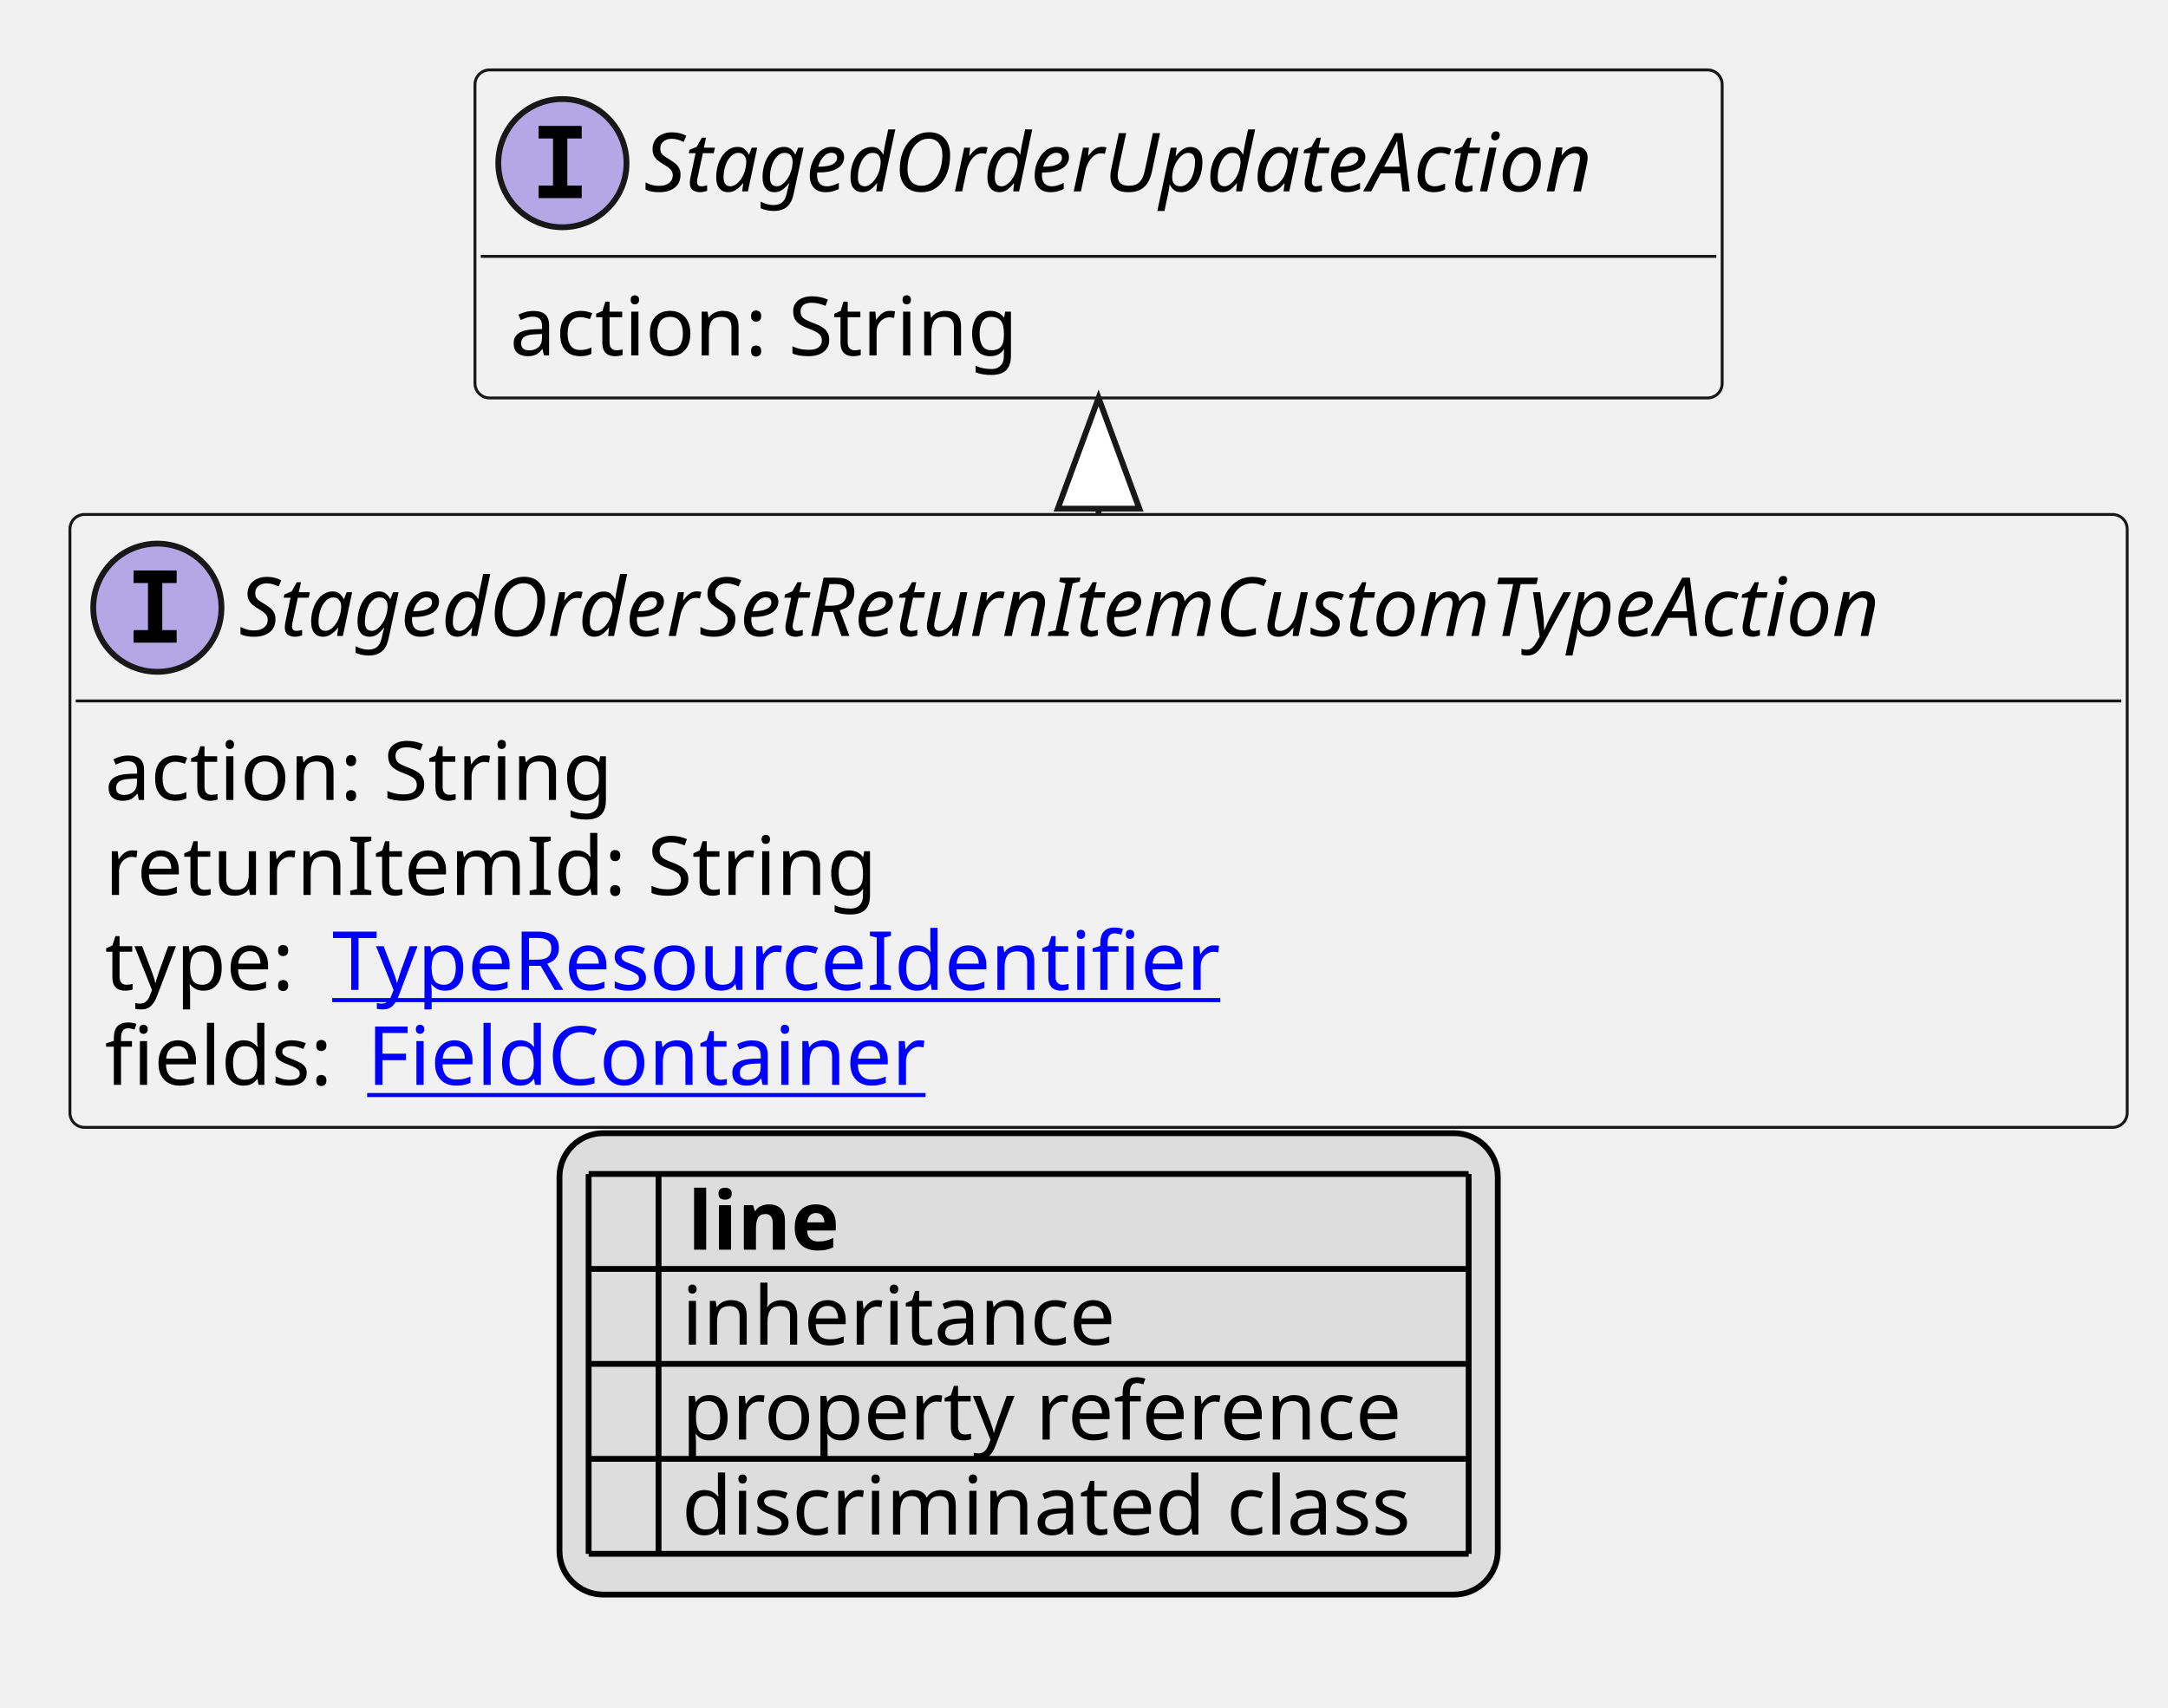
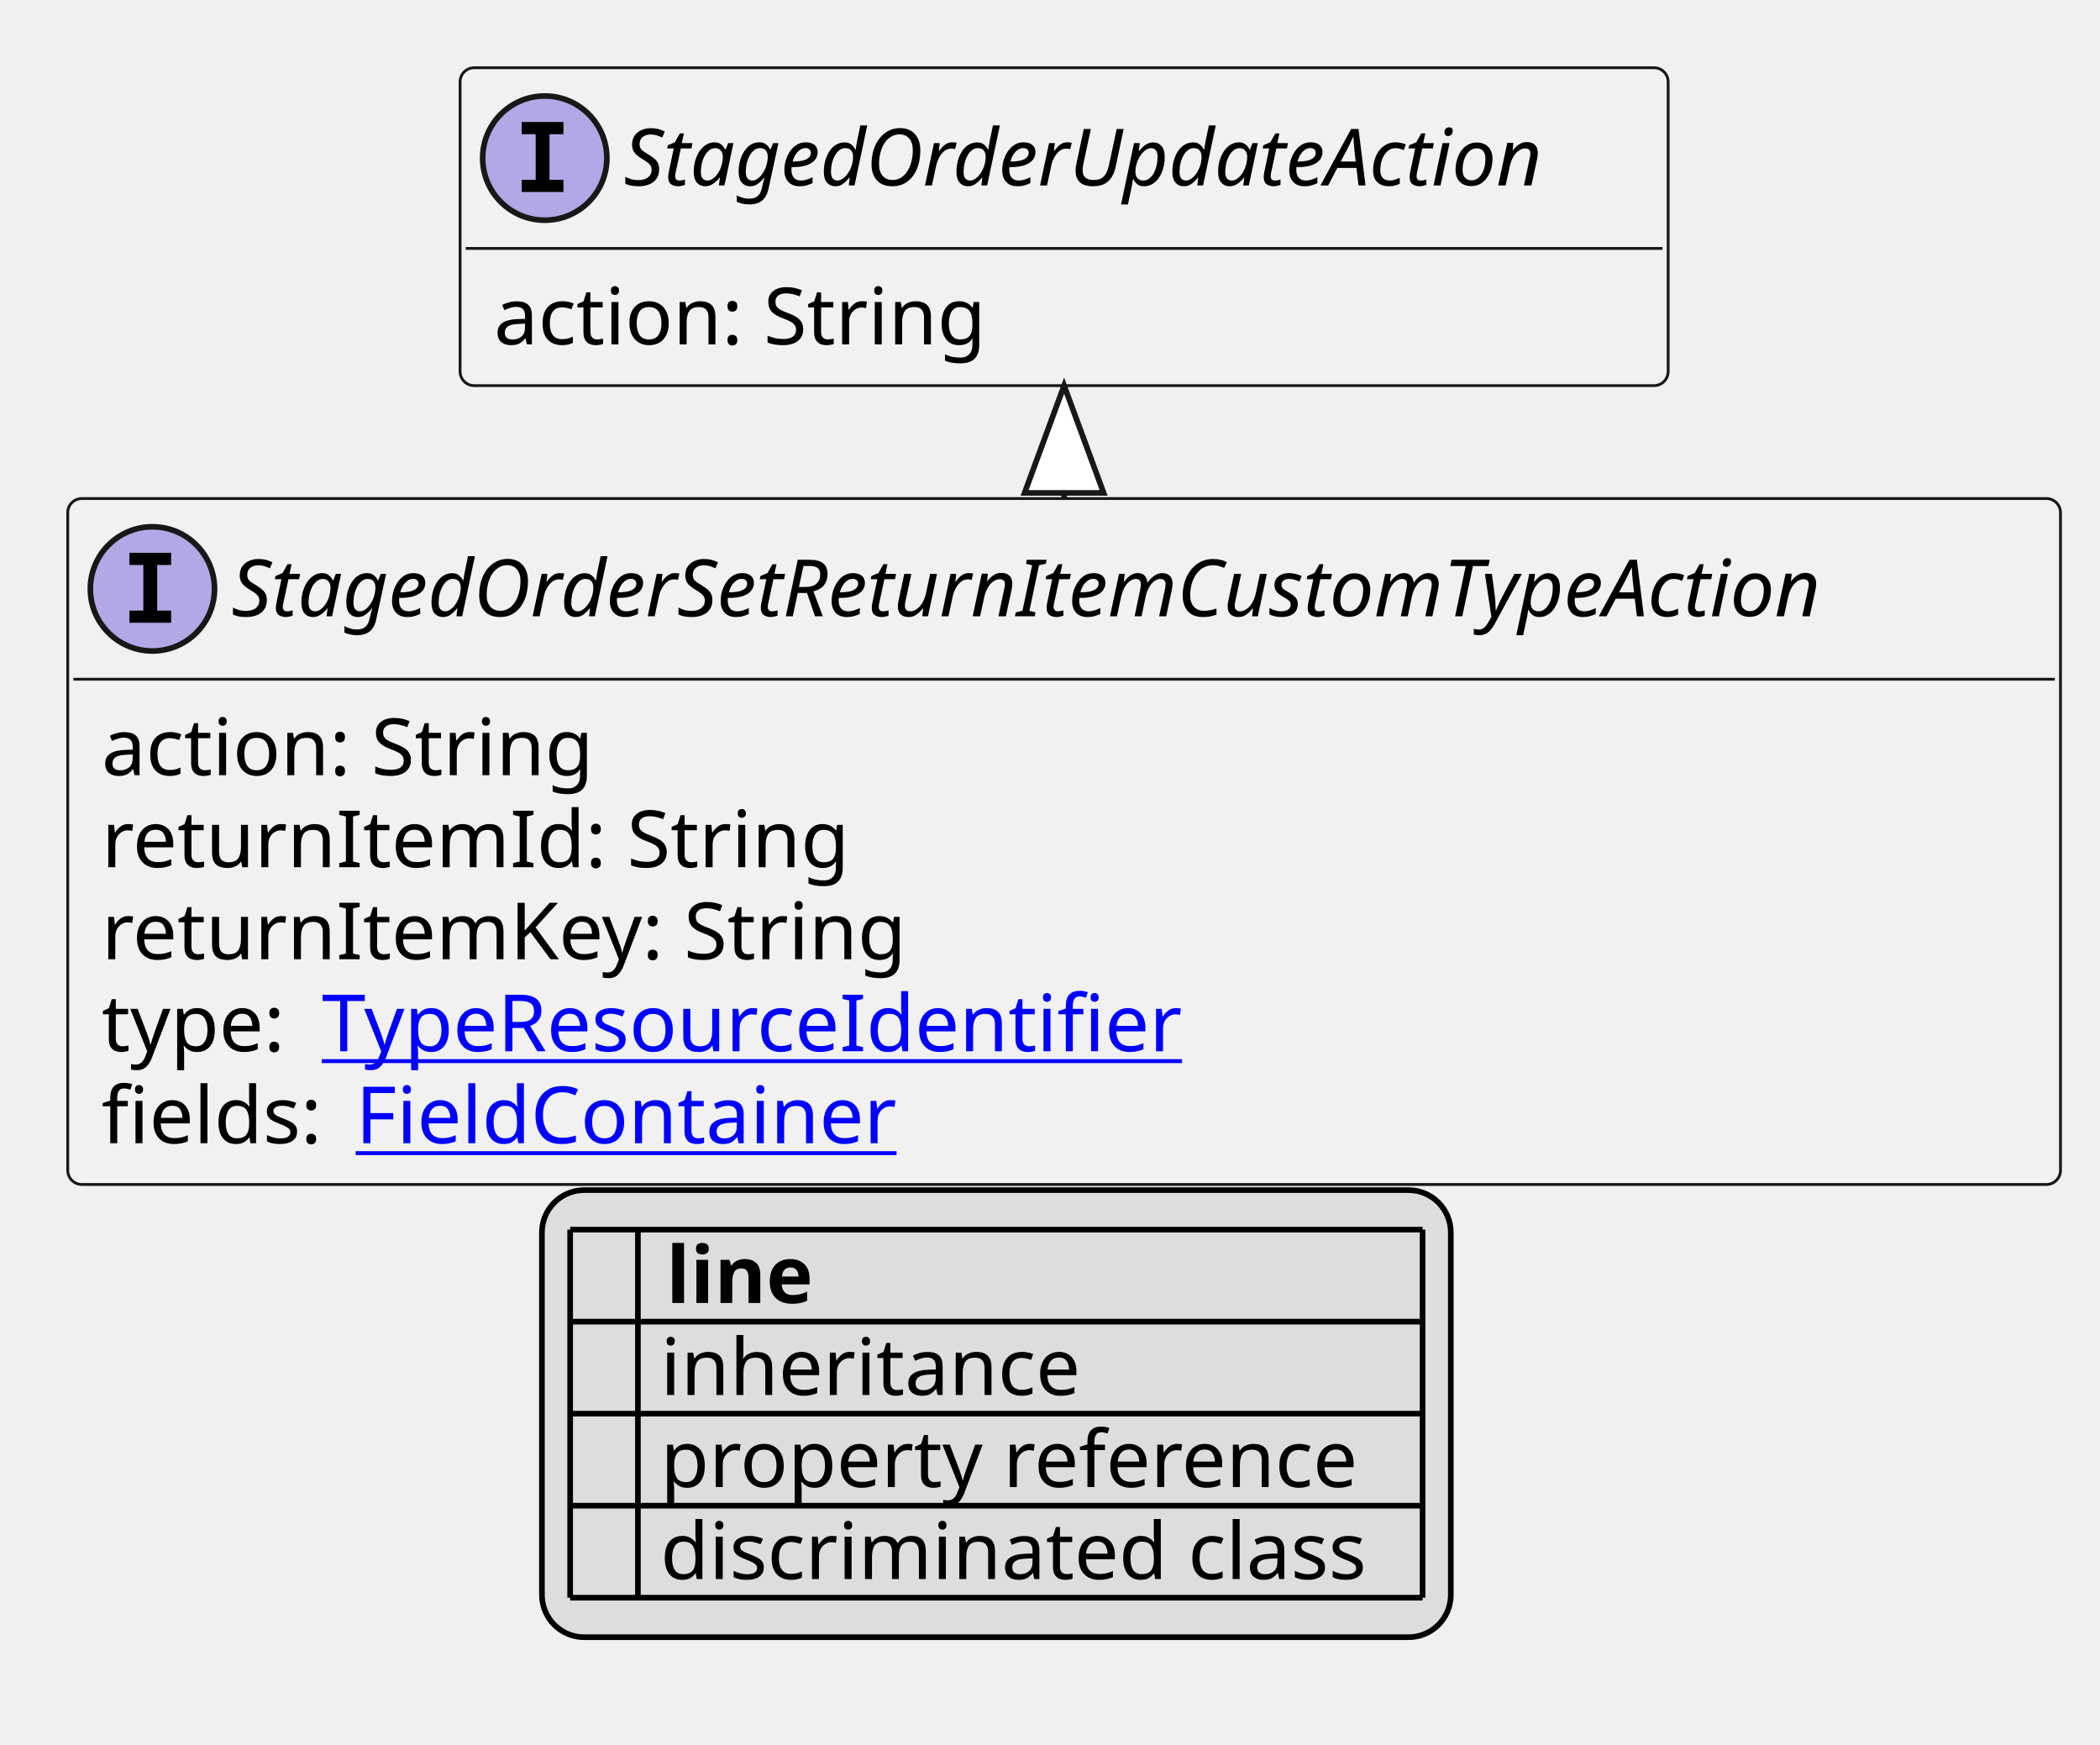
- <svg xmlns="http://www.w3.org/2000/svg" xmlns:xlink="http://www.w3.org/1999/xlink" contentStyleType="text/css" height="293px" preserveAspectRatio="none" style="width:372px;height:293px;background:#FFFFFF;" version="1.1" viewBox="0 0 372 293" width="372px" zoomAndPan="magnify">
+ <svg xmlns="http://www.w3.org/2000/svg" xmlns:xlink="http://www.w3.org/1999/xlink" contentStyleType="text/css" height="309px" preserveAspectRatio="none" style="width:372px;height:309px;background:#FFFFFF;" version="1.1" viewBox="0 0 372 309" width="372px" zoomAndPan="magnify">
  <defs>
-     <filter height="1" id="b1iynyntxv4vnh0" width="1" x="0" y="0">
+     <filter height="1" id="b15b8t0r5bb80r0" width="1" x="0" y="0">
      <feFlood flood-color="#000000" result="flood" />
      <feComposite in="SourceGraphic" in2="flood" operator="over" />
    </filter>
-     <filter height="1" id="b1iynyntxv4vnh1" width="1" x="0" y="0">
+     <filter height="1" id="b15b8t0r5bb80r1" width="1" x="0" y="0">
      <feFlood flood-color="#008000" result="flood" />
      <feComposite in="SourceGraphic" in2="flood" operator="over" />
    </filter>
-     <filter height="1" id="b1iynyntxv4vnh2" width="1" x="0" y="0">
+     <filter height="1" id="b15b8t0r5bb80r2" width="1" x="0" y="0">
      <feFlood flood-color="#0000FF" result="flood" />
      <feComposite in="SourceGraphic" in2="flood" operator="over" />
    </filter>
  </defs>
  <g>
    <a href="StagedOrderSetReturnItemCustomTypeAction.svg" target="_top" title="StagedOrderSetReturnItemCustomTypeAction.svg" xlink:actuate="onRequest" xlink:href="StagedOrderSetReturnItemCustomTypeAction.svg" xlink:show="new" xlink:title="StagedOrderSetReturnItemCustomTypeAction.svg" xlink:type="simple">
      <g id="elem_StagedOrderSetReturnItemCustomTypeAction">
-         <rect codeLine="10" fill="#F1F1F1" height="105.188" id="StagedOrderSetReturnItemCustomTypeAction" rx="2.5" ry="2.5" style="stroke:#181818;stroke-width:0.5;" width="353" x="12" y="88.297" />
+         <rect codeLine="10" fill="#F1F1F1" height="121.484" id="StagedOrderSetReturnItemCustomTypeAction" rx="2.5" ry="2.5" style="stroke:#181818;stroke-width:0.5;" width="353" x="12" y="88.297" />
        <ellipse cx="27" cy="104.297" fill="#B4A7E5" rx="11" ry="11" style="stroke:#181818;stroke-width:1.0;" />
        <path d="M22.922,100.062 L22.922,97.906 L30.312,97.906 L30.312,100.062 L27.844,100.062 L27.844,108.141 L30.312,108.141 L30.312,110.297 L22.922,110.297 L22.922,108.141 L25.391,108.141 L25.391,100.062 L22.922,100.062 Z " fill="#000000" />
        <text fill="#000000" font-family="sans-serif" font-size="14" font-style="italic" lengthAdjust="spacing" textLength="321" x="41" y="109.144">StagedOrderSetReturnItemCustomTypeAction</text>
        <line style="stroke:#181818;stroke-width:0.5;" x1="13" x2="364" y1="120.297" y2="120.297" />
        <text fill="#000000" font-family="sans-serif" font-size="14" lengthAdjust="spacing" textLength="91" x="18" y="137.292">action: String</text>
        <text fill="#000000" font-family="sans-serif" font-size="14" lengthAdjust="spacing" textLength="133" x="18" y="153.589">returnItemId: String</text>
-         <text fill="#000000" font-family="sans-serif" font-size="14" lengthAdjust="spacing" textLength="35" x="18" y="169.886">type:</text>
+         <text fill="#000000" font-family="sans-serif" font-size="14" lengthAdjust="spacing" textLength="146" x="18" y="169.886">returnItemKey: String</text>
+         <text fill="#000000" font-family="sans-serif" font-size="14" lengthAdjust="spacing" textLength="35" x="18" y="186.183">type:</text>
        <a href="TypeResourceIdentifier.svg" target="_top" title="TypeResourceIdentifier.svg" xlink:actuate="onRequest" xlink:href="TypeResourceIdentifier.svg" xlink:show="new" xlink:title="TypeResourceIdentifier.svg" xlink:type="simple">
-           <text fill="#0000FF" font-family="sans-serif" font-size="14" lengthAdjust="spacing" text-decoration="underline" textLength="160" x="57" y="169.886">TypeResourceIdentifier</text>
+           <text fill="#0000FF" font-family="sans-serif" font-size="14" lengthAdjust="spacing" text-decoration="underline" textLength="160" x="57" y="186.183">TypeResourceIdentifier</text>
        </a>
-         <text fill="#000000" font-family="sans-serif" font-size="14" lengthAdjust="spacing" textLength="41" x="18" y="186.183">fields:</text>
+         <text fill="#000000" font-family="sans-serif" font-size="14" lengthAdjust="spacing" textLength="41" x="18" y="202.48">fields:</text>
        <a href="FieldContainer.svg" target="_top" title="FieldContainer.svg" xlink:actuate="onRequest" xlink:href="FieldContainer.svg" xlink:show="new" xlink:title="FieldContainer.svg" xlink:type="simple">
-           <text fill="#0000FF" font-family="sans-serif" font-size="14" lengthAdjust="spacing" text-decoration="underline" textLength="99" x="63" y="186.183">FieldContainer</text>
+           <text fill="#0000FF" font-family="sans-serif" font-size="14" lengthAdjust="spacing" text-decoration="underline" textLength="99" x="63" y="202.48">FieldContainer</text>
        </a>
      </g>
    </a>
    <a href="StagedOrderUpdateAction.svg" target="_top" title="StagedOrderUpdateAction.svg" xlink:actuate="onRequest" xlink:href="StagedOrderUpdateAction.svg" xlink:show="new" xlink:title="StagedOrderUpdateAction.svg" xlink:type="simple">
      <g id="elem_StagedOrderUpdateAction">
-         <rect codeLine="16" fill="#F1F1F1" height="56.297" id="StagedOrderUpdateAction" rx="2.5" ry="2.5" style="stroke:#181818;stroke-width:0.5;" width="214" x="81.5" y="12" />
+         <rect codeLine="17" fill="#F1F1F1" height="56.297" id="StagedOrderUpdateAction" rx="2.5" ry="2.5" style="stroke:#181818;stroke-width:0.5;" width="214" x="81.5" y="12" />
        <ellipse cx="96.5" cy="28" fill="#B4A7E5" rx="11" ry="11" style="stroke:#181818;stroke-width:1.0;" />
        <path d="M92.422,23.766 L92.422,21.609 L99.812,21.609 L99.812,23.766 L97.344,23.766 L97.344,31.844 L99.812,31.844 L99.812,34 L92.422,34 L92.422,31.844 L94.891,31.844 L94.891,23.766 L92.422,23.766 Z " fill="#000000" />
        <text fill="#000000" font-family="sans-serif" font-size="14" font-style="italic" lengthAdjust="spacing" textLength="182" x="110.5" y="32.847">StagedOrderUpdateAction</text>
        <line style="stroke:#181818;stroke-width:0.5;" x1="82.5" x2="294.5" y1="44" y2="44" />
        <text fill="#000000" font-family="sans-serif" font-size="14" lengthAdjust="spacing" textLength="91" x="87.5" y="60.995">action: String</text>
      </g>
    </a>
    <line style="stroke:#181818;stroke-width:1.0;" x1="188.5" x2="188.5" y1="68.297" y2="88.297" />
    <polygon fill="#FFFFFF" points="188.5,68.297,181.5,87.297,195.5,87.297,188.5,68.297" style="stroke:#181818;stroke-width:1.0;" />
-     <rect fill="#DDDDDD" height="79.188" id="_legend" rx="7.5" ry="7.5" style="stroke:#000000;stroke-width:1.0;" width="161" x="96" y="194.484" />
-     <text fill="#000000" font-family="sans-serif" font-size="14" font-weight="bold" lengthAdjust="spacing" textLength="5" x="101" y="214.48"> </text>
-     <text fill="#000000" font-family="sans-serif" font-size="14" font-weight="bold" lengthAdjust="spacing" textLength="28" x="118" y="214.48">line</text>
-     <text fill="#000000" filter="url(#b1iynyntxv4vnh0)" font-family="sans-serif" font-size="14" lengthAdjust="spacing" textLength="12" x="101" y="230.776">   </text>
-     <text fill="#000000" font-family="sans-serif" font-size="14" lengthAdjust="spacing" textLength="77" x="117" y="230.776">inheritance</text>
-     <text fill="#000000" filter="url(#b1iynyntxv4vnh1)" font-family="sans-serif" font-size="14" lengthAdjust="spacing" textLength="12" x="101" y="247.073">   </text>
-     <text fill="#000000" font-family="sans-serif" font-size="14" lengthAdjust="spacing" textLength="129" x="117" y="247.073">property reference</text>
-     <text fill="#000000" filter="url(#b1iynyntxv4vnh2)" font-family="sans-serif" font-size="14" lengthAdjust="spacing" textLength="12" x="101" y="263.37">   </text>
-     <text fill="#000000" font-family="sans-serif" font-size="14" lengthAdjust="spacing" textLength="131" x="117" y="263.37">discriminated class</text>
-     <line style="stroke:#000000;stroke-width:1.0;" x1="101" x2="252" y1="201.484" y2="201.484" />
+     <rect fill="#DDDDDD" height="79.188" id="_legend" rx="7.5" ry="7.5" style="stroke:#000000;stroke-width:1.0;" width="161" x="96" y="210.781" />
+     <text fill="#000000" font-family="sans-serif" font-size="14" font-weight="bold" lengthAdjust="spacing" textLength="5" x="101" y="230.776"> </text>
+     <text fill="#000000" font-family="sans-serif" font-size="14" font-weight="bold" lengthAdjust="spacing" textLength="28" x="118" y="230.776">line</text>
+     <text fill="#000000" filter="url(#b15b8t0r5bb80r0)" font-family="sans-serif" font-size="14" lengthAdjust="spacing" textLength="12" x="101" y="247.073">   </text>
+     <text fill="#000000" font-family="sans-serif" font-size="14" lengthAdjust="spacing" textLength="77" x="117" y="247.073">inheritance</text>
+     <text fill="#000000" filter="url(#b15b8t0r5bb80r1)" font-family="sans-serif" font-size="14" lengthAdjust="spacing" textLength="12" x="101" y="263.37">   </text>
+     <text fill="#000000" font-family="sans-serif" font-size="14" lengthAdjust="spacing" textLength="129" x="117" y="263.37">property reference</text>
+     <text fill="#000000" filter="url(#b15b8t0r5bb80r2)" font-family="sans-serif" font-size="14" lengthAdjust="spacing" textLength="12" x="101" y="279.667">   </text>
+     <text fill="#000000" font-family="sans-serif" font-size="14" lengthAdjust="spacing" textLength="131" x="117" y="279.667">discriminated class</text>
    <line style="stroke:#000000;stroke-width:1.0;" x1="101" x2="252" y1="217.781" y2="217.781" />
    <line style="stroke:#000000;stroke-width:1.0;" x1="101" x2="252" y1="234.078" y2="234.078" />
    <line style="stroke:#000000;stroke-width:1.0;" x1="101" x2="252" y1="250.375" y2="250.375" />
    <line style="stroke:#000000;stroke-width:1.0;" x1="101" x2="252" y1="266.672" y2="266.672" />
-     <line style="stroke:#000000;stroke-width:1.0;" x1="101" x2="101" y1="201.484" y2="266.672" />
-     <line style="stroke:#000000;stroke-width:1.0;" x1="113" x2="113" y1="201.484" y2="266.672" />
-     <line style="stroke:#000000;stroke-width:1.0;" x1="252" x2="252" y1="201.484" y2="266.672" />
+     <line style="stroke:#000000;stroke-width:1.0;" x1="101" x2="252" y1="282.969" y2="282.969" />
+     <line style="stroke:#000000;stroke-width:1.0;" x1="101" x2="101" y1="217.781" y2="282.969" />
+     <line style="stroke:#000000;stroke-width:1.0;" x1="113" x2="113" y1="217.781" y2="282.969" />
+     <line style="stroke:#000000;stroke-width:1.0;" x1="252" x2="252" y1="217.781" y2="282.969" />
  </g>
</svg>
